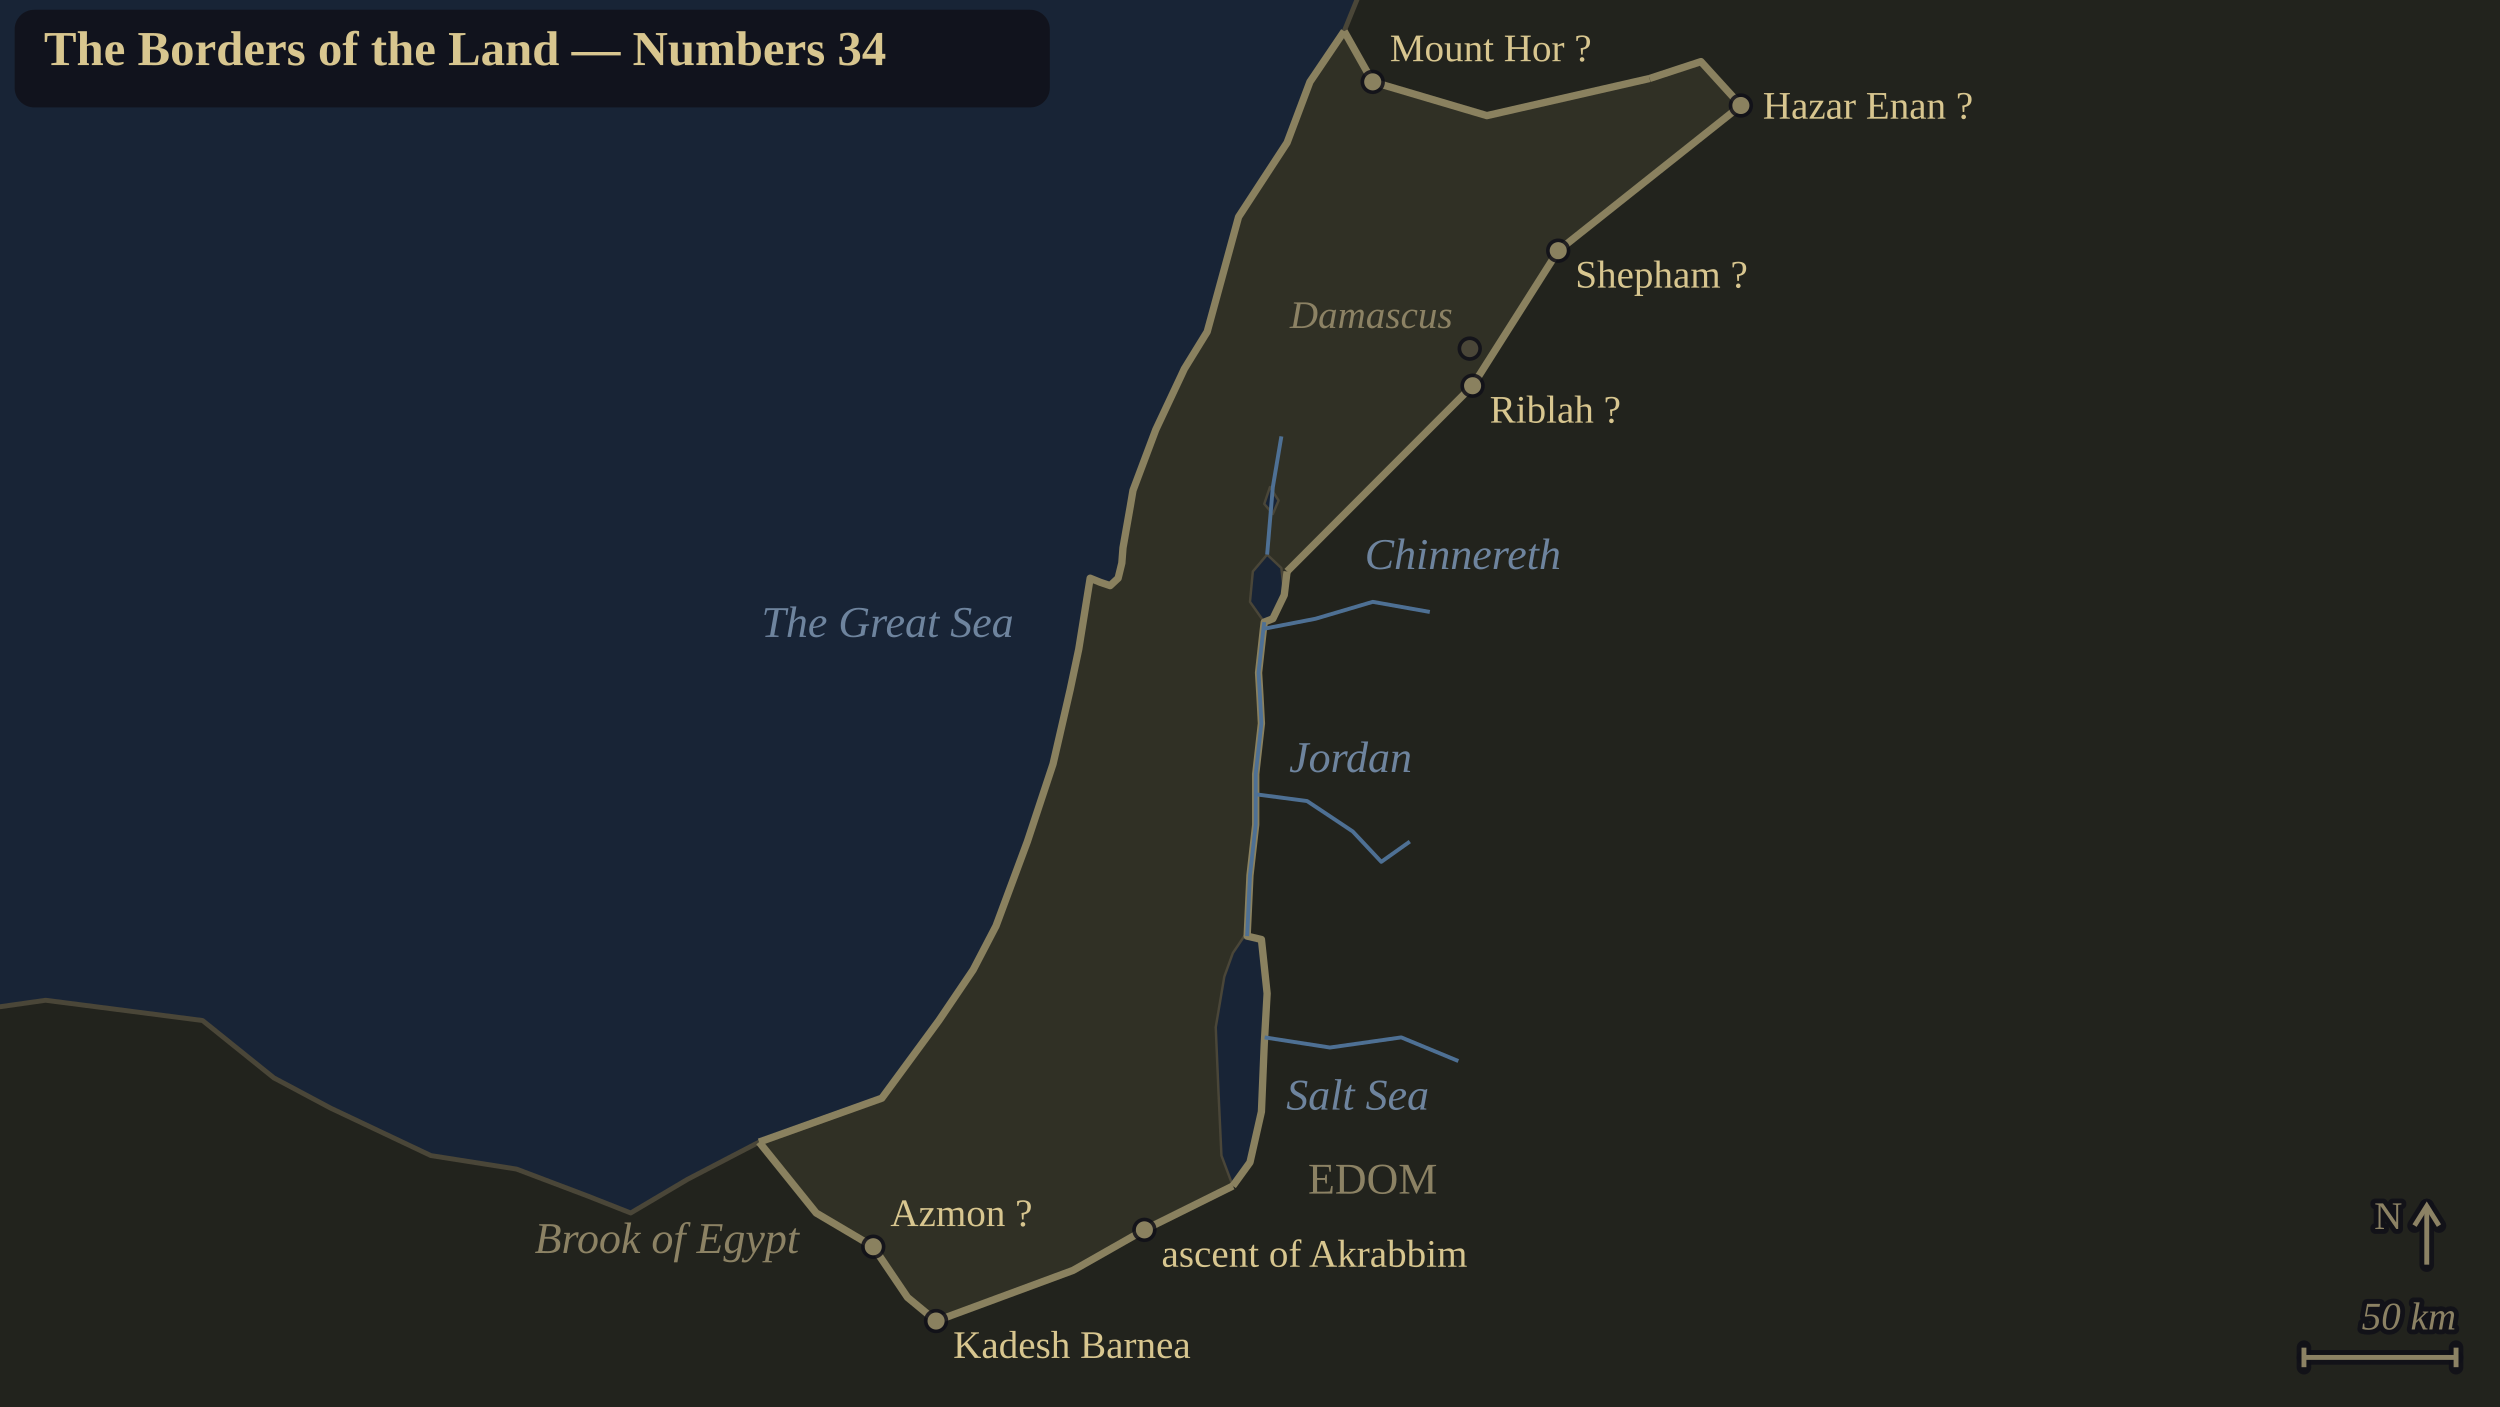
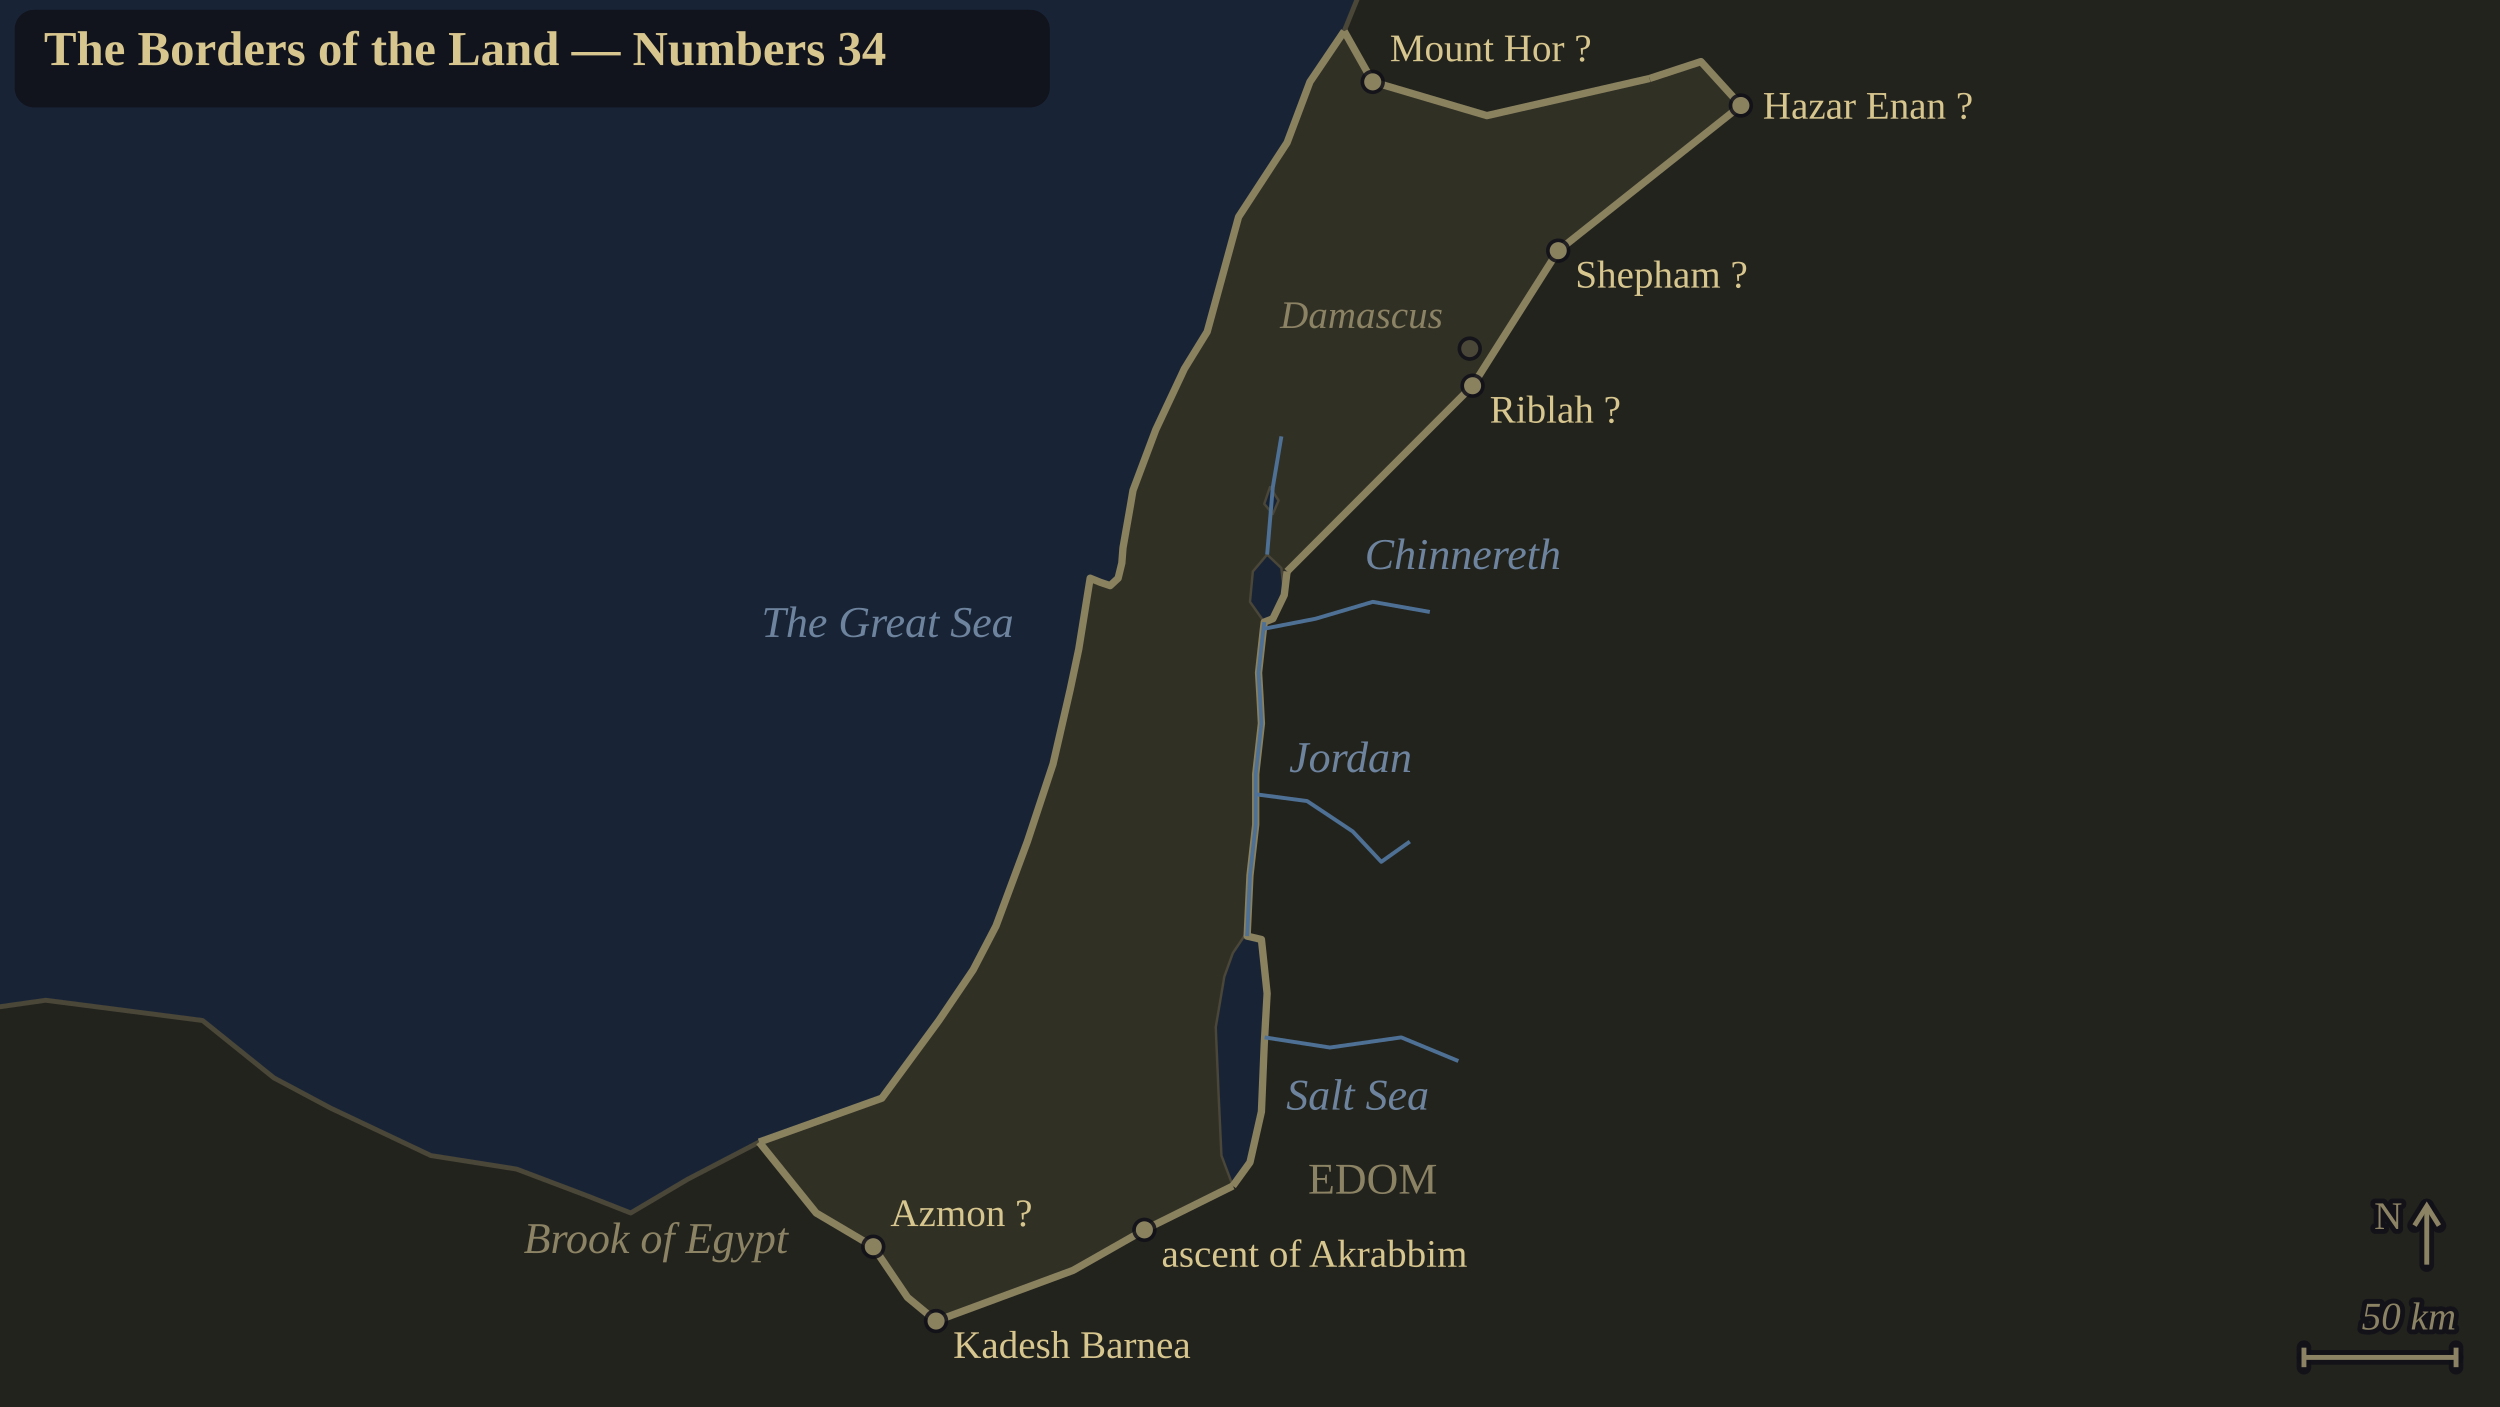
<svg xmlns="http://www.w3.org/2000/svg" viewBox="0 0 1024 576" width="1024" height="576" font-family="Georgia, 'Times New Roman', serif">
  <rect width="1024" height="576" fill="rgb(16,16,24)" />
  <g transform="translate(-133.29 -201.58)">
    <animateTransform attributeName="transform" type="translate" values="-133.29 -201.58;-133.7 -201.86;-134.92 -202.67;-136.92 -204;-139.69 -205.83;-143.19 -208.16;-147.41 -210.96;-152.33 -214.24;-157.94 -217.97;-164.21 -222.15;-171.13 -226.77;-178.69 -231.81;-186.87 -237.28;-195.65 -243.16;-205.03 -249.44;-214.99 -256.11;-225.51 -263.18;-236.58 -270.62;-248.18 -278.43;-260.3 -286.6;-272.93 -295.12;-286.04 -303.98;-299.62 -313.17;-313.66 -322.68;-328.12 -332.49;-342.99 -342.59;-358.25 -352.96;-373.87 -363.6;-389.83 -374.47;-406.1 -385.58;-422.65 -396.88;-439.45 -408.37;-456.46 -420.01;-473.65 -431.79;-490.98 -443.68;-508.41 -455.65;-525.9 -467.66;-543.4 -479.7;-560.86 -491.72;-578.24 -503.68;-595.47 -515.56;-612.51 -527.32;-629.29 -538.9;-645.76 -550.28;-661.85 -561.4;-677.5 -572.23;-692.65 -582.71;-707.22 -592.79;-721.14 -602.44;-734.36 -611.59;-746.78 -620.2;-758.35 -628.22;-768.99 -635.6;-778.63 -642.29;-787.19 -648.23;-794.62 -653.39;-800.83 -657.7;-805.77 -661.13;-809.37 -663.63;-811.58 -665.16;-812.32 -665.68" dur="1.99s" begin="0s" fill="freeze" />
    <g transform="scale(1.383)">
      <animateTransform attributeName="transform" type="scale" values="1.383;1.384;1.386;1.389;1.394;1.4;1.408;1.416;1.426;1.437;1.449;1.462;1.477;1.492;1.509;1.526;1.545;1.564;1.585;1.607;1.629;1.653;1.677;1.702;1.728;1.755;1.783;1.811;1.84;1.869;1.9;1.93;1.961;1.993;2.024;2.056;2.089;2.121;2.153;2.185;2.217;2.248;2.279;2.31;2.34;2.369;2.397;2.424;2.45;2.475;2.498;2.519;2.539;2.557;2.573;2.587;2.599;2.608;2.614;2.619;2.62" dur="1.99s" begin="0s" fill="freeze" />
      <rect x="-253.58" y="-200" width="1563.73" height="1350" fill="rgb(24,36,54)" />
      <polygon points="-211.32,515 -84.53,505 -8.45,480 29.58,455 67.62,448 109.88,442 156.37,448 177.5,465 194.41,474 223.99,488 249.35,492 270.48,500 283.16,505 300.07,495 321.2,484 357.55,471 374.45,448 384.59,433 391.36,420 400.65,395 408.26,372 413.33,350 415.87,338 419.25,317 422.21,318.2 425.17,319.2 427.53,317 428.63,312.5 428.97,308 431.08,296 431.93,291 438.69,273 446.21,257 447.14,255 453.91,244 463.2,210 477.57,188 484.34,170 494.48,155 504.62,130 511.38,105 515.61,80 487.72,48 495.32,12 502.09,-22 521.53,-58 508.85,-85 469.97,-76 392.2,-80 333.88,-32 240.9,-8 185.96,-30 118.34,-62 59.17,-88 16.91,-250 1352.42,-250 1352.42,1200 -253.58,1200 -253.58,520" fill="rgb(34,35,29)" />
      <polygon points="215.54,603 221.46,620 234.98,660 255.27,710 287.39,760 321.2,810 350.78,840 333.88,870 291.62,830 253.58,770 232.45,710 207.09,650 207.09,612" fill="rgb(24,36,54)" />
      <polygon points="419.25,645 422.63,660 410.8,700 398.96,750 387.13,800 371.92,830 363.46,810 376.14,760 390.51,710 409.95,665" fill="rgb(24,36,54)" />
      <polygon points="350.78,840 371.92,830 464.89,900 633.95,1200 295.84,1200 333.88,870" fill="rgb(24,36,54)" />
      <polygon points="461.51,497 435.31,510 414.18,522 373.61,537 365.15,530 355.01,515 338.1,505 321.2,484 357.55,471 374.45,448 384.59,433 391.36,420 400.65,395 408.26,372 413.33,350 415.87,338 419.25,317 422.21,318.2 425.17,319.2 427.53,317 428.63,312.5 428.97,308 431.08,296 431.93,291 438.69,273 446.21,257 447.14,255 453.91,244 463.2,210 477.57,188 484.34,170 494.48,155 502.93,170 536.74,180 584.92,169 600.14,164 611.97,177 557.87,220 532.51,260 477.57,315 476.73,322 473.35,329 470.81,330 470.56,332 469.12,345 469.54,352 469.97,360 468.28,375 468.28,388 468.28,390 466.58,405 466.25,412 465.74,423 469.97,424 471.66,440 470.92,453 470.81,455 469.97,475 466.58,490" fill="rgb(255,244,170)" fill-opacity="0.063" />
      <polygon points="465.74,423 466.25,412 486.03,411 511.38,410 511.38,453 490.25,456 470.92,453 471.66,440 469.97,424" fill="rgb(150,116,84)" fill-opacity="0.000">
        <animate attributeName="fill-opacity" values="0.000;0.314" dur="3.20s" begin="2.09s" fill="freeze" calcMode="spline" keyTimes="0;1" keySplines="0.42 0 0.58 1" />
      </polygon>
      <polygon points="466.25,412 466.58,405 468.28,390 468.28,388 468.28,375 469.97,360 469.54,352 469.12,345 470.56,332 486.03,345 500.4,360 511.38,370 511.38,410 486.03,411" fill="rgb(112,146,108)" fill-opacity="0.000">
        <animate attributeName="fill-opacity" values="0.000;0.314" dur="3.20s" begin="2.09s" fill="freeze" calcMode="spline" keyTimes="0;1" keySplines="0.42 0 0.58 1" />
      </polygon>
      <polygon points="470.56,332 470.81,330 473.35,329 476.73,322 476.14,316.43 513.71,278.83 545.19,290 562.1,330 519.84,340 500.4,360 486.03,345" fill="rgb(92,142,152)" fill-opacity="0.000">
        <animate attributeName="fill-opacity" values="0.000;0.314" dur="3.20s" begin="2.09s" fill="freeze" calcMode="spline" keyTimes="0;1" keySplines="0.42 0 0.58 1" />
      </polygon>
      <polygon points="464.89,423 465.74,423 469.97,424 471.66,440 470.92,453 470.81,455 469.97,475 466.58,490 461.51,497 458.13,488 457.29,470 456.44,450 458.98,435 461.51,428" fill="rgb(24,36,54)" />
      <polygon points="471.66,310 475.88,314 476.73,322 473.35,329 470.81,330 466.58,324 467.43,315" fill="rgb(24,36,54)" />
      <polygon points="472.5,290 475.04,294 473.35,298 470.81,295" fill="rgb(24,36,54)" />
      <g opacity="0">
        <animate attributeName="opacity" values="0;1" begin="2.09s" dur="3.20s" fill="freeze" calcMode="spline" keyTimes="0;1" keySplines="0.42 0 0.58 1" />
        <g stroke-width="0.723" stroke-linejoin="round">
          <animate attributeName="stroke-width" values="0.723;0.723;0.722;0.720;0.717;0.714;0.710;0.706;0.701;0.696;0.690;0.684;0.677;0.670;0.663;0.655;0.647;0.639;0.631;0.622;0.614;0.605;0.596;0.587;0.579;0.570;0.561;0.552;0.544;0.535;0.526;0.518;0.510;0.502;0.494;0.486;0.479;0.472;0.464;0.458;0.451;0.445;0.439;0.433;0.427;0.422;0.417;0.413;0.408;0.404;0.400;0.397;0.394;0.391;0.389;0.387;0.385;0.383;0.382;0.382;0.382" dur="1.99s" begin="0s" fill="freeze" />
          <polyline points="465.74,423 466.25,412 486.03,411 511.38,410 511.38,453 490.25,456 470.92,453 471.66,440 469.97,424 465.74,423" fill="none" stroke="rgb(74,70,56)" />
          <polyline points="466.25,412 466.58,405 468.28,390 468.28,388 468.28,375 469.97,360 469.54,352 469.12,345 470.56,332 486.03,345 500.4,360 511.38,370 511.38,410 486.03,411 466.25,412" fill="none" stroke="rgb(74,70,56)" />
          <polyline points="470.56,332 470.81,330 473.35,329 476.73,322 476.14,316.43 513.71,278.83 545.19,290 562.1,330 519.84,340 500.4,360 486.03,345 470.56,332" fill="none" stroke="rgb(74,70,56)" />
        </g>
      </g>
      <g stroke-width="0.723" stroke-linejoin="round">
        <animate attributeName="stroke-width" values="0.723;0.723;0.722;0.720;0.717;0.714;0.710;0.706;0.701;0.696;0.690;0.684;0.677;0.670;0.663;0.655;0.647;0.639;0.631;0.622;0.614;0.605;0.596;0.587;0.579;0.570;0.561;0.552;0.544;0.535;0.526;0.518;0.510;0.502;0.494;0.486;0.479;0.472;0.464;0.458;0.451;0.445;0.439;0.433;0.427;0.422;0.417;0.413;0.408;0.404;0.400;0.397;0.394;0.391;0.389;0.387;0.385;0.383;0.382;0.382;0.382" dur="1.99s" begin="0s" fill="freeze" />
        <polygon points="464.89,423 465.74,423 469.97,424 471.66,440 470.92,453 470.81,455 469.97,475 466.58,490 461.51,497 458.13,488 457.29,470 456.44,450 458.98,435 461.51,428" fill="none" stroke="rgb(74,70,56)" />
        <polygon points="471.66,310 475.88,314 476.73,322 473.35,329 470.81,330 466.58,324 467.43,315" fill="none" stroke="rgb(74,70,56)" />
        <polygon points="472.5,290 475.04,294 473.35,298 470.81,295" fill="none" stroke="rgb(74,70,56)" />
      </g>
      <g stroke-width="1.446" stroke-linejoin="round">
        <animate attributeName="stroke-width" values="1.446;1.445;1.443;1.440;1.435;1.428;1.421;1.412;1.403;1.392;1.380;1.368;1.354;1.340;1.326;1.310;1.295;1.278;1.262;1.245;1.228;1.210;1.193;1.175;1.157;1.140;1.122;1.104;1.087;1.070;1.053;1.036;1.020;1.004;0.988;0.973;0.958;0.943;0.929;0.915;0.902;0.890;0.877;0.866;0.855;0.844;0.834;0.825;0.816;0.808;0.801;0.794;0.788;0.782;0.777;0.773;0.770;0.767;0.765;0.764;0.763" dur="1.99s" begin="0s" fill="freeze" />
        <polyline points="-211.32,515 -84.53,505 -8.45,480 29.58,455 67.62,448 109.88,442 156.37,448 177.5,465 194.41,474 223.99,488 249.35,492 270.48,500 283.16,505 300.07,495 321.2,484 357.55,471 374.45,448 384.59,433 391.36,420 400.65,395 408.26,372 413.33,350 415.87,338 419.25,317 422.21,318.2 425.17,319.2 427.53,317 428.63,312.5 428.97,308 431.08,296 431.93,291 438.69,273 446.21,257 447.14,255 453.91,244 463.2,210 477.57,188 484.34,170 494.48,155 504.62,130 511.38,105 515.61,80 487.72,48 495.32,12 502.09,-22 521.53,-58 508.85,-85 469.97,-76 392.2,-80 333.88,-32 240.9,-8 185.96,-30 118.34,-62 59.17,-88" fill="none" stroke="rgb(74,70,56)" />
      </g>
      <g stroke-width="2.169" stroke-linejoin="round">
        <animate attributeName="stroke-width" values="2.169;2.168;2.165;2.159;2.152;2.143;2.131;2.118;2.104;2.088;2.070;2.052;2.032;2.011;1.989;1.966;1.942;1.918;1.893;1.867;1.841;1.815;1.789;1.762;1.736;1.709;1.683;1.657;1.631;1.605;1.579;1.554;1.530;1.505;1.482;1.459;1.436;1.415;1.393;1.373;1.353;1.334;1.316;1.299;1.282;1.266;1.252;1.238;1.225;1.212;1.201;1.191;1.182;1.173;1.166;1.160;1.154;1.150;1.147;1.146;1.145" dur="1.99s" begin="0s" fill="freeze" />
        <polyline points="461.51,497 435.31,510" fill="none" stroke="rgb(138,129,95)" />
        <polyline points="435.31,510 414.18,522 373.61,537 365.15,530 355.01,515" fill="none" stroke="rgb(138,129,95)" />
        <polyline points="355.01,515 338.1,505 321.2,484" fill="none" stroke="rgb(138,129,95)" />
        <polyline points="321.2,484 357.55,471 374.45,448 384.59,433 391.36,420 400.65,395 408.26,372 413.33,350 415.87,338 419.25,317 422.21,318.2 425.17,319.2 427.53,317 428.63,312.5 428.97,308 431.08,296 431.93,291 438.69,273 446.21,257 447.14,255 453.91,244 463.2,210 477.57,188 484.34,170 494.48,155" fill="none" stroke="rgb(138,129,95)" />
        <polyline points="494.48,155 502.93,170" fill="none" stroke="rgb(138,129,95)" />
        <polyline points="502.93,170 536.74,180 584.92,169" fill="none" stroke="rgb(138,129,95)" />
        <polyline points="584.92,169 600.14,164 611.97,177" fill="none" stroke="rgb(138,129,95)" />
        <polyline points="611.97,177 557.87,220" fill="none" stroke="rgb(138,129,95)" />
        <polyline points="557.87,220 532.51,260 477.57,315" fill="none" stroke="rgb(138,129,95)" />
        <polyline points="477.57,315 476.73,322 473.35,329 470.81,330 470.56,332 469.12,345 469.54,352 469.97,360 468.28,375 468.28,388 468.28,390 466.58,405 466.25,412 465.74,423 469.97,424 471.66,440 470.92,453 470.81,455 469.97,475 466.58,490 461.51,497" fill="none" stroke="rgb(138,129,95)" />
      </g>
      <g stroke-width="1.157" stroke-linejoin="round">
        <animate attributeName="stroke-width" values="1.157;1.156;1.155;1.152;1.148;1.143;1.137;1.130;1.122;1.114;1.104;1.094;1.084;1.072;1.061;1.048;1.036;1.023;1.009;0.996;0.982;0.968;0.954;0.940;0.926;0.912;0.898;0.884;0.870;0.856;0.842;0.829;0.816;0.803;0.790;0.778;0.766;0.754;0.743;0.732;0.722;0.712;0.702;0.693;0.684;0.675;0.668;0.660;0.653;0.647;0.641;0.635;0.630;0.626;0.622;0.618;0.616;0.614;0.612;0.611;0.611" dur="1.99s" begin="0s" fill="freeze" />
        <polyline points="475.88,275 473.35,290 471.66,310" fill="none" stroke="rgb(78,112,148)" />
        <polyline points="470.81,330 470.56,332 469.12,345 469.54,352 469.97,360 468.28,375 468.28,388 468.28,390 466.58,405 466.25,412 465.74,423" fill="none" stroke="rgb(78,112,148)" />
        <polyline points="470.92,453 490.25,456 511.38,453 528.29,460" fill="none" stroke="rgb(78,112,148)" />
        <polyline points="468.28,381 483.49,383 497.01,392 505.47,401 513.92,395" fill="none" stroke="rgb(78,112,148)" />
        <polyline points="470.56,332 486.03,329 502.93,324 519.84,327" fill="none" stroke="rgb(78,112,148)" />
      </g>
      <g stroke-width="7.231" stroke-linecap="round">
        <animate attributeName="stroke-width" values="7.231;7.227;7.216;7.198;7.173;7.142;7.104;7.061;7.013;6.959;6.901;6.839;6.772;6.702;6.628;6.552;6.473;6.392;6.309;6.224;6.138;6.051;5.963;5.875;5.786;5.698;5.610;5.522;5.435;5.349;5.264;5.181;5.099;5.018;4.940;4.863;4.788;4.715;4.645;4.577;4.511;4.448;4.387;4.329;4.274;4.222;4.172;4.125;4.082;4.041;4.004;3.969;3.938;3.911;3.886;3.866;3.848;3.835;3.825;3.819;3.817" dur="1.99s" begin="0s" fill="freeze" />
        <path d="M531.67 249h0" stroke="rgb(16,16,24)" stroke-opacity="0.85">
          <animate attributeName="opacity" values="1;0" begin="0.00s" dur="0.45s" fill="freeze" calcMode="spline" keyTimes="0;1" keySplines="0.42 0 0.58 1" />
        </path>
        <path d="M435.31 510h0" stroke="rgb(16,16,24)" stroke-opacity="0.85">
          <animate attributeName="opacity" values="1;0" begin="0.00s" dur="0.45s" fill="freeze" calcMode="spline" keyTimes="0;1" keySplines="0.42 0 0.58 1" />
        </path>
        <path d="M373.61 537h0" stroke="rgb(16,16,24)" stroke-opacity="0.85">
          <animate attributeName="opacity" values="1;0" begin="0.00s" dur="0.45s" fill="freeze" calcMode="spline" keyTimes="0;1" keySplines="0.42 0 0.58 1" />
        </path>
        <path d="M355.01 515h0" stroke="rgb(16,16,24)" stroke-opacity="0.85">
          <animate attributeName="opacity" values="1;0" begin="0.00s" dur="0.45s" fill="freeze" calcMode="spline" keyTimes="0;1" keySplines="0.42 0 0.58 1" />
        </path>
        <path d="M502.93 170h0" stroke="rgb(16,16,24)" stroke-opacity="0.85">
          <animate attributeName="opacity" values="1;0" begin="0.00s" dur="0.45s" fill="freeze" calcMode="spline" keyTimes="0;1" keySplines="0.42 0 0.58 1" />
        </path>
        <path d="M611.97 177h0" stroke="rgb(16,16,24)" stroke-opacity="0.85">
          <animate attributeName="opacity" values="1;0" begin="0.00s" dur="0.45s" fill="freeze" calcMode="spline" keyTimes="0;1" keySplines="0.42 0 0.58 1" />
        </path>
        <path d="M557.87 220h0" stroke="rgb(16,16,24)" stroke-opacity="0.85">
          <animate attributeName="opacity" values="1;0" begin="0.00s" dur="0.45s" fill="freeze" calcMode="spline" keyTimes="0;1" keySplines="0.42 0 0.58 1" />
        </path>
        <path d="M532.51 260h0" stroke="rgb(16,16,24)" stroke-opacity="0.85">
          <animate attributeName="opacity" values="1;0" begin="0.00s" dur="0.45s" fill="freeze" calcMode="spline" keyTimes="0;1" keySplines="0.42 0 0.58 1" />
        </path>
      </g>
      <g stroke-width="5.061" stroke-linecap="round">
        <animate attributeName="stroke-width" values="5.061;5.059;5.051;5.038;5.021;4.999;4.973;4.943;4.909;4.872;4.831;4.787;4.740;4.691;4.640;4.586;4.531;4.474;4.416;4.357;4.296;4.235;4.174;4.112;4.050;3.988;3.927;3.865;3.805;3.744;3.685;3.627;3.569;3.513;3.458;3.404;3.352;3.301;3.251;3.204;3.158;3.113;3.071;3.030;2.992;2.955;2.920;2.888;2.857;2.829;2.803;2.779;2.757;2.738;2.720;2.706;2.694;2.684;2.677;2.673;2.672" dur="1.99s" begin="0s" fill="freeze" />
        <path d="M531.67 249h0" stroke="rgb(74,70,56)">
          <animate attributeName="opacity" values="1;0" begin="0.00s" dur="0.45s" fill="freeze" calcMode="spline" keyTimes="0;1" keySplines="0.42 0 0.58 1" />
        </path>
        <path d="M435.31 510h0" stroke="rgb(138,129,95)">
          <animate attributeName="opacity" values="1;0" begin="0.00s" dur="0.45s" fill="freeze" calcMode="spline" keyTimes="0;1" keySplines="0.42 0 0.58 1" />
        </path>
        <path d="M373.61 537h0" stroke="rgb(138,129,95)">
          <animate attributeName="opacity" values="1;0" begin="0.00s" dur="0.45s" fill="freeze" calcMode="spline" keyTimes="0;1" keySplines="0.42 0 0.58 1" />
        </path>
        <path d="M355.01 515h0" stroke="rgb(138,129,95)">
          <animate attributeName="opacity" values="1;0" begin="0.00s" dur="0.45s" fill="freeze" calcMode="spline" keyTimes="0;1" keySplines="0.42 0 0.58 1" />
        </path>
        <path d="M502.93 170h0" stroke="rgb(138,129,95)">
          <animate attributeName="opacity" values="1;0" begin="0.00s" dur="0.45s" fill="freeze" calcMode="spline" keyTimes="0;1" keySplines="0.42 0 0.58 1" />
        </path>
        <path d="M611.97 177h0" stroke="rgb(138,129,95)">
          <animate attributeName="opacity" values="1;0" begin="0.00s" dur="0.45s" fill="freeze" calcMode="spline" keyTimes="0;1" keySplines="0.42 0 0.58 1" />
        </path>
        <path d="M557.87 220h0" stroke="rgb(138,129,95)">
          <animate attributeName="opacity" values="1;0" begin="0.00s" dur="0.45s" fill="freeze" calcMode="spline" keyTimes="0;1" keySplines="0.42 0 0.58 1" />
        </path>
        <path d="M532.51 260h0" stroke="rgb(138,129,95)">
          <animate attributeName="opacity" values="1;0" begin="0.00s" dur="0.45s" fill="freeze" calcMode="spline" keyTimes="0;1" keySplines="0.42 0 0.58 1" />
        </path>
      </g>
      <g stroke-width="7.231" stroke-linecap="round">
        <animate attributeName="stroke-width" values="7.231;7.227;7.216;7.198;7.173;7.142;7.104;7.061;7.013;6.959;6.901;6.839;6.772;6.702;6.628;6.552;6.473;6.392;6.309;6.224;6.138;6.051;5.963;5.875;5.786;5.698;5.610;5.522;5.435;5.349;5.264;5.181;5.099;5.018;4.940;4.863;4.788;4.715;4.645;4.577;4.511;4.448;4.387;4.329;4.274;4.222;4.172;4.125;4.082;4.041;4.004;3.969;3.938;3.911;3.886;3.866;3.848;3.835;3.825;3.819;3.817" dur="1.99s" begin="0s" fill="freeze" />
        <path d="M442.07 422h0" stroke="rgb(16,16,24)" stroke-opacity="0.85" opacity="0">
          <animate attributeName="opacity" values="0;1" begin="1.99s" dur="0.50s" fill="freeze" calcMode="spline" keyTimes="0;1" keySplines="0.42 0 0.58 1" />
        </path>
      </g>
      <g stroke-width="5.061" stroke-linecap="round">
        <animate attributeName="stroke-width" values="5.061;5.059;5.051;5.038;5.021;4.999;4.973;4.943;4.909;4.872;4.831;4.787;4.740;4.691;4.640;4.586;4.531;4.474;4.416;4.357;4.296;4.235;4.174;4.112;4.050;3.988;3.927;3.865;3.805;3.744;3.685;3.627;3.569;3.513;3.458;3.404;3.352;3.301;3.251;3.204;3.158;3.113;3.071;3.030;2.992;2.955;2.920;2.888;2.857;2.829;2.803;2.779;2.757;2.738;2.720;2.706;2.694;2.684;2.677;2.673;2.672" dur="1.99s" begin="0s" fill="freeze" />
        <path d="M442.07 422h0" stroke="rgb(74,70,56)" opacity="0">
          <animate attributeName="opacity" values="0;1" begin="1.99s" dur="0.50s" fill="freeze" calcMode="spline" keyTimes="0;1" keySplines="0.42 0 0.58 1" />
        </path>
      </g>
      <g font-size="11.569">
        <animate attributeName="font-size" values="11.569;11.563;11.545;11.516;11.477;11.427;11.367;11.298;11.221;11.135;11.042;10.942;10.835;10.723;10.606;10.483;10.357;10.227;10.094;9.958;9.820;9.681;9.541;9.399;9.258;9.116;8.975;8.835;8.696;8.559;8.423;8.355;8.288;8.223;8.158;8.094;8.032;7.971;7.911;7.853;7.796;7.741;7.688;7.637;7.589;7.542;7.497;7.455;7.416;7.379;7.345;7.313;7.285;7.259;7.236;7.217;7.201;7.188;7.179;7.173;7.171" dur="1.99s" begin="0s" fill="freeze" />
        <text x="373.61" y="537" dx="0.438em" dy="0.312em" text-anchor="start" dominant-baseline="text-before-edge" fill="rgb(216,198,143)">Kadesh Barnea<animate attributeName="opacity" values="1;0" begin="0.00s" dur="0.45s" fill="freeze" calcMode="spline" keyTimes="0;1" keySplines="0.42 0 0.58 1" />
+           <animate attributeName="x" values="373.61;373.61" dur="1.99s" begin="0s" fill="freeze" />
        </text>
        <text x="435.31" y="510" dx="0.438em" dy="0.312em" text-anchor="start" dominant-baseline="text-before-edge" fill="rgb(216,198,143)">ascent of Akrabbim<animate attributeName="opacity" values="1;0" begin="0.00s" dur="0.45s" fill="freeze" calcMode="spline" keyTimes="0;1" keySplines="0.42 0 0.58 1" />
+           <animate attributeName="x" values="435.31;435.31" dur="1.99s" begin="0s" fill="freeze" />
        </text>
        <text x="502.93" y="170" dx="0.438em" dy="-0.312em" text-anchor="start" dominant-baseline="text-after-edge" fill="rgb(216,198,143)">Mount Hor ?<animate attributeName="opacity" values="1;0" begin="0.00s" dur="0.45s" fill="freeze" calcMode="spline" keyTimes="0;1" keySplines="0.42 0 0.58 1" />
+           <animate attributeName="x" values="502.93;502.93" dur="1.99s" begin="0s" fill="freeze" />
        </text>
        <text x="611.97" y="177" dx="0.562em" text-anchor="start" dominant-baseline="central" fill="rgb(216,198,143)">Hazar Enan ?<animate attributeName="opacity" values="1;0" begin="0.00s" dur="0.45s" fill="freeze" calcMode="spline" keyTimes="0;1" keySplines="0.42 0 0.58 1" />
+           <animate attributeName="x" values="611.97;611.97" dur="1.99s" begin="0s" fill="freeze" />
        </text>
        <text x="532.51" y="260" dx="0.438em" dy="0.312em" text-anchor="start" dominant-baseline="text-before-edge" fill="rgb(216,198,143)">Riblah ?<animate attributeName="opacity" values="1;0" begin="0.00s" dur="0.45s" fill="freeze" calcMode="spline" keyTimes="0;1" keySplines="0.42 0 0.58 1" />
+           <animate attributeName="x" values="532.51;532.51" dur="1.99s" begin="0s" fill="freeze" />
        </text>
        <text x="557.87" y="220" dx="0.438em" dy="0.312em" text-anchor="start" dominant-baseline="text-before-edge" fill="rgb(216,198,143)">Shepham ?<animate attributeName="opacity" values="1;0" begin="0.00s" dur="0.45s" fill="freeze" calcMode="spline" keyTimes="0;1" keySplines="0.42 0 0.58 1" />
+           <animate attributeName="x" values="557.87;557.87" dur="1.99s" begin="0s" fill="freeze" />
        </text>
        <text x="531.67" y="249" dx="-0.438em" dy="-0.312em" text-anchor="end" dominant-baseline="text-after-edge" fill="rgb(140,130,100)" font-style="italic">Damascus<animate attributeName="opacity" values="1;0" begin="0.00s" dur="0.45s" fill="freeze" calcMode="spline" keyTimes="0;1" keySplines="0.42 0 0.58 1" />
+           <animate attributeName="x" values="531.67;531.67" dur="1.99s" begin="0s" fill="freeze" />
        </text>
        <text x="355.01" y="515" dx="0.438em" dy="-0.312em" text-anchor="start" dominant-baseline="text-after-edge" fill="rgb(216,198,143)">Azmon ?<animate attributeName="opacity" values="1;0" begin="0.00s" dur="0.45s" fill="freeze" calcMode="spline" keyTimes="0;1" keySplines="0.42 0 0.58 1" />
+           <animate attributeName="x" values="355.01;355.01" dur="1.99s" begin="0s" fill="freeze" />
        </text>
      </g>
      <g font-size="13.015">
        <animate attributeName="font-size" values="13.015;13.008;12.989;12.956;12.911;12.855;12.788;12.710;12.623;12.527;12.422;12.310;12.190;12.063;11.931;11.794;11.652;11.505;11.356;11.203;11.048;10.891;10.733;10.574;10.415;10.256;10.097;9.940;9.783;9.629;9.476;9.399;9.325;9.251;9.178;9.106;9.036;8.967;8.900;8.834;8.771;8.709;8.649;8.592;8.537;8.485;8.435;8.387;8.343;8.301;8.263;8.227;8.195;8.166;8.141;8.119;8.101;8.087;8.076;8.070;8.068" dur="1.99s" begin="0s" fill="freeze" />
        <text x="470.81" y="470" dx="0.500em" text-anchor="start" dominant-baseline="central" fill="rgb(110,132,158)" font-style="italic">Salt Sea<animate attributeName="opacity" values="1;0" begin="0.00s" dur="0.30s" fill="freeze" calcMode="spline" keyTimes="0;1" keySplines="0.42 0 0.58 1" />
+           <animate attributeName="x" values="470.81;470.81" dur="1.99s" begin="0s" fill="freeze" />
        </text>
        <text x="494.08" y="309.88" dx="0.500em" text-anchor="start" dominant-baseline="central" fill="rgb(110,132,158)" font-style="italic">Chinnereth<animate attributeName="opacity" values="1;0" begin="0.00s" dur="0.30s" fill="freeze" calcMode="spline" keyTimes="0;1" keySplines="0.42 0 0.58 1" />
+           <animate attributeName="x" values="494.08;494.08" dur="1.99s" begin="0s" fill="freeze" />
        </text>
        <text x="338.1" y="505" dx="-0.389em" dy="0.278em" text-anchor="end" dominant-baseline="text-before-edge" fill="rgb(140,130,100)" font-style="italic">Brook of Egypt<animate attributeName="opacity" values="1;0" begin="0.00s" dur="0.45s" fill="freeze" calcMode="spline" keyTimes="0;1" keySplines="0.42 0 0.58 1" />
+           <animate attributeName="x" values="338.1;338.1" dur="1.99s" begin="0s" fill="freeze" />
        </text>
        <text x="471.66" y="370" dx="0.500em" text-anchor="start" dominant-baseline="central" fill="rgb(110,132,158)" font-style="italic">Jordan<animate attributeName="opacity" values="1;0" begin="0.00s" dur="0.30s" fill="freeze" calcMode="spline" keyTimes="0;1" keySplines="0.42 0 0.58 1" />
+           <animate attributeName="x" values="471.66;471.66" dur="1.99s" begin="0s" fill="freeze" />
        </text>
        <text x="502.93" y="494.88" text-anchor="middle" dominant-baseline="central" fill="rgb(140,130,100)">EDOM<animate attributeName="opacity" values="1;0" begin="0.00s" dur="0.45s" fill="freeze" calcMode="spline" keyTimes="0;1" keySplines="0.42 0 0.58 1" />
        </text>
      </g>
      <g font-size="11.569">
        <animate attributeName="font-size" values="11.569;11.563;11.545;11.516;11.477;11.427;11.367;11.298;11.221;11.135;11.042;10.942;10.835;10.723;10.606;10.483;10.357;10.227;10.094;9.958;9.820;9.681;9.541;9.399;9.258;9.116;8.975;8.835;8.696;8.559;8.423;8.355;8.288;8.223;8.158;8.094;8.032;7.971;7.911;7.853;7.796;7.741;7.688;7.637;7.589;7.542;7.497;7.455;7.416;7.379;7.345;7.313;7.285;7.259;7.236;7.217;7.201;7.188;7.179;7.173;7.171" dur="1.99s" begin="0s" fill="freeze" />
        <text x="442.07" y="422" dx="-0.562em" text-anchor="end" dominant-baseline="central" fill="rgb(140,130,100)" font-style="italic" opacity="0">Jerusalem<animate attributeName="opacity" values="0;1" begin="1.99s" dur="0.50s" fill="freeze" calcMode="spline" keyTimes="0;1" keySplines="0.42 0 0.58 1" />
+           <animate attributeName="x" values="442.07;442.07" dur="1.99s" begin="0s" fill="freeze" />
        </text>
      </g>
      <g font-size="13.015">
        <animate attributeName="font-size" values="13.015;13.008;12.989;12.956;12.911;12.855;12.788;12.710;12.623;12.527;12.422;12.310;12.190;12.063;11.931;11.794;11.652;11.505;11.356;11.203;11.048;10.891;10.733;10.574;10.415;10.256;10.097;9.940;9.783;9.629;9.476;9.399;9.325;9.251;9.178;9.106;9.036;8.967;8.900;8.834;8.771;8.709;8.649;8.592;8.537;8.485;8.435;8.387;8.343;8.301;8.263;8.227;8.195;8.166;8.141;8.119;8.101;8.087;8.076;8.070;8.068" dur="1.99s" begin="0s" fill="freeze" />
        <text x="359.24" y="330" text-anchor="middle" dominant-baseline="central" fill="rgb(110,132,158)" font-style="italic">The Great Sea</text>
        <text x="456.44" y="460" dx="-0.500em" text-anchor="end" dominant-baseline="central" fill="rgb(110,132,158)" font-style="italic" opacity="0">Salt Sea<animate attributeName="opacity" values="0;1" begin="1.99s" dur="0.50s" fill="freeze" calcMode="spline" keyTimes="0;1" keySplines="0.42 0 0.58 1" />
+           <animate attributeName="x" values="456.44;456.44" dur="1.99s" begin="0s" fill="freeze" />
        </text>
        <text x="466.58" y="325.34" dx="-0.500em" text-anchor="end" dominant-baseline="central" fill="rgb(110,132,158)" font-style="italic" opacity="0">Chinnereth<animate attributeName="opacity" values="0;1" begin="1.99s" dur="0.50s" fill="freeze" calcMode="spline" keyTimes="0;1" keySplines="0.42 0 0.58 1" />
+           <animate attributeName="x" values="466.58;466.58" dur="1.99s" begin="0s" fill="freeze" />
        </text>
        <text x="467.43" y="370" dx="-0.500em" text-anchor="end" dominant-baseline="central" fill="rgb(110,132,158)" font-style="italic" opacity="0">Jordan<animate attributeName="opacity" values="0;1" begin="1.99s" dur="0.50s" fill="freeze" calcMode="spline" keyTimes="0;1" keySplines="0.42 0 0.58 1" />
+           <animate attributeName="x" values="467.43;467.43" dur="1.99s" begin="0s" fill="freeze" />
        </text>
      </g>
      <g font-size="14.461">
        <animate attributeName="font-size" values="14.461;14.454;14.432;14.396;14.346;14.284;14.209;14.123;14.026;13.919;13.802;13.677;13.544;13.404;13.257;13.104;12.946;12.784;12.617;12.448;12.276;12.101;11.926;11.749;11.572;11.395;11.219;11.044;10.870;10.698;10.529;10.444;10.361;10.279;10.198;10.118;10.040;9.963;9.889;9.816;9.745;9.677;9.610;9.547;9.486;9.427;9.372;9.319;9.270;9.224;9.181;9.142;9.106;9.074;9.045;9.021;9.001;8.985;8.973;8.966;8.964" dur="1.99s" begin="0s" fill="freeze" />
        <text x="490.93" y="428.32" text-anchor="middle" dominant-baseline="central" fill="rgb(255,244,170)" font-weight="bold" opacity="0">Reuben<animate attributeName="opacity" values="0;1" begin="2.04s" dur="0.50s" fill="freeze" calcMode="spline" keyTimes="0;1" keySplines="0.42 0 0.58 1" />
        </text>
        <text x="489.15" y="400.7" text-anchor="middle" dominant-baseline="central" fill="rgb(255,244,170)" font-weight="bold" opacity="0">Gad<animate attributeName="opacity" values="0;1" begin="2.04s" dur="0.50s" fill="freeze" calcMode="spline" keyTimes="0;1" keySplines="0.42 0 0.58 1" />
        </text>
        <text x="518.65" y="310.89" text-anchor="middle" dominant-baseline="central" fill="rgb(255,244,170)" font-weight="bold" opacity="0">Manasseh<animate attributeName="opacity" values="0;1" begin="2.04s" dur="0.50s" fill="freeze" calcMode="spline" keyTimes="0;1" keySplines="0.42 0 0.58 1" />
        </text>
      </g>
    </g>
  </g>
  <rect x="6" y="4" width="424" height="40" rx="8" fill="rgb(16,16,24)" fill-opacity="0.82" />
  <text x="18" y="14" font-size="20" font-weight="bold" fill="rgb(216,198,143)" dominant-baseline="text-before-edge">The Borders of the Land — Numbers 34</text>
  <g stroke="rgb(16,16,24)" stroke-opacity="0.85" stroke-linecap="round" stroke-linejoin="round" stroke-width="6" fill="none">
    <line x1="994" y1="518" x2="994" y2="494" />
    <polyline points="989,502 994,494 999,502" />
    <line x1="943.7" y1="556" x2="1006" y2="556">
      <animate attributeName="x1" values="943.7;943.7;943.6;943.4;943.2;942.9;942.6;942.2;941.8;941.3;940.7;940.1;939.5;938.8;938.0;937.3;936.4;935.5;934.6;933.6;932.6;931.6;930.5;929.3;928.1;926.9;925.7;924.4;923.1;921.8;920.4;919.1;917.7;916.2;914.8;913.4;911.9;910.5;909.0;907.6;906.1;904.7;903.3;902.0;900.6;899.3;898.0;896.8;895.6;894.5;893.5;892.5;891.6;890.8;890.1;889.5;888.9;888.5;888.2;888.0;888.0" dur="1.99s" begin="0s" fill="freeze" />
    </line>
    <line x1="1006" y1="552" x2="1006" y2="560" />
    <g transform="translate(943.7 0)">
      <animateTransform attributeName="transform" type="translate" values="943.7 0;943.7 0;943.6 0;943.4 0;943.2 0;942.9 0;942.6 0;942.2 0;941.8 0;941.3 0;940.7 0;940.1 0;939.5 0;938.8 0;938.0 0;937.3 0;936.4 0;935.5 0;934.6 0;933.6 0;932.6 0;931.6 0;930.5 0;929.3 0;928.1 0;926.9 0;925.7 0;924.4 0;923.1 0;921.8 0;920.4 0;919.1 0;917.7 0;916.2 0;914.8 0;913.4 0;911.9 0;910.5 0;909.0 0;907.6 0;906.1 0;904.7 0;903.3 0;902.0 0;900.6 0;899.3 0;898.0 0;896.8 0;895.6 0;894.5 0;893.5 0;892.5 0;891.6 0;890.8 0;890.1 0;889.5 0;888.9 0;888.5 0;888.2 0;888.0 0;888.0 0" dur="1.99s" begin="0s" fill="freeze" />
      <line x1="0" y1="552" x2="0" y2="560" />
    </g>
  </g>
  <g stroke="rgb(140,130,100)" stroke-width="2" fill="none">
    <line x1="994" y1="518" x2="994" y2="494" />
    <polyline points="989,502 994,494 999,502" />
    <line x1="943.7" y1="556" x2="1006" y2="556">
      <animate attributeName="x1" values="943.7;943.7;943.6;943.4;943.2;942.9;942.6;942.2;941.8;941.3;940.7;940.1;939.5;938.8;938.0;937.3;936.4;935.5;934.6;933.6;932.6;931.6;930.5;929.3;928.1;926.9;925.7;924.4;923.1;921.8;920.4;919.1;917.7;916.2;914.8;913.4;911.9;910.5;909.0;907.6;906.1;904.7;903.3;902.0;900.6;899.3;898.0;896.8;895.6;894.5;893.5;892.5;891.6;890.8;890.1;889.5;888.9;888.5;888.2;888.0;888.0" dur="1.99s" begin="0s" fill="freeze" />
    </line>
    <line x1="1006" y1="552" x2="1006" y2="560" />
    <g transform="translate(943.7 0)">
      <animateTransform attributeName="transform" type="translate" values="943.7 0;943.7 0;943.6 0;943.4 0;943.2 0;942.9 0;942.6 0;942.2 0;941.8 0;941.3 0;940.7 0;940.1 0;939.5 0;938.8 0;938.0 0;937.3 0;936.4 0;935.5 0;934.6 0;933.6 0;932.6 0;931.6 0;930.5 0;929.3 0;928.1 0;926.9 0;925.7 0;924.4 0;923.1 0;921.8 0;920.4 0;919.1 0;917.7 0;916.2 0;914.8 0;913.4 0;911.9 0;910.5 0;909.0 0;907.6 0;906.1 0;904.7 0;903.3 0;902.0 0;900.6 0;899.3 0;898.0 0;896.8 0;895.6 0;894.5 0;893.5 0;892.5 0;891.6 0;890.8 0;890.1 0;889.5 0;888.9 0;888.5 0;888.2 0;888.0 0;888.0 0" dur="1.99s" begin="0s" fill="freeze" />
      <line x1="0" y1="552" x2="0" y2="560" />
    </g>
  </g>
  <text x="984" y="498" font-size="16" fill="rgb(140,130,100)" stroke="rgb(16,16,24)" stroke-opacity="0.85" stroke-width="4" stroke-linejoin="round" paint-order="stroke" text-anchor="end" dominant-baseline="central">N</text>
  <text x="1006" y="548" font-size="16" fill="rgb(140,130,100)" stroke="rgb(16,16,24)" stroke-opacity="0.85" stroke-width="4" stroke-linejoin="round" paint-order="stroke" font-style="italic" text-anchor="end" dominant-baseline="text-after-edge">50 km</text>
  <g opacity="0.00">
    <animate attributeName="opacity" values="0.00;0.00;0.00;0.00;0.00;0.00;0.00;0.00;0.00;0.00;0.00;0.00;0.00;0.00;0.00;0.00;0.00;0.00;0.00;0.00;0.00;0.00;0.00;0.12;0.30;0.47;0.65;0.82;0.99;1.00;1.00;1.00;1.00;1.00;1.00;1.00;1.00;1.00;1.00;1.00;1.00;1.00;1.00;1.00;1.00;1.00;1.00;1.00;1.00;1.00;1.00;1.00;1.00;1.00;1.00;1.00;1.00;1.00;1.00;1.00;1.00" dur="1.99s" begin="0s" fill="freeze" />
    <defs>
      <clipPath id="insetclip">
        <rect x="14" y="394" width="118" height="168" rx="6" />
      </clipPath>
    </defs>
    <g clip-path="url(#insetclip)">
      <rect x="14" y="394" width="118" height="168" fill="rgb(24,36,54)" />
      <polygon points="-158.58,535.71 -115.16,532.28 -89.11,523.72 -76.08,515.16 -63.05,512.76 -48.58,510.71 -32.66,512.76 -25.42,518.58 -19.63,521.66 -9.5,526.46 -0.82,527.83 6.42,530.57 10.76,532.28 16.55,528.86 23.79,525.09 36.24,520.64 42.03,512.76 45.5,507.62 47.82,503.17 51,494.61 53.61,486.73 55.34,479.2 56.21,475.09 57.37,467.9 58.38,468.31 59.39,468.65 60.21,467.9 60.58,466.36 60.7,464.82 61.42,460.71 61.71,458.99 64.03,452.83 66.6,447.35 66.92,446.66 69.24,442.9 72.42,431.25 77.34,423.72 79.66,417.55 83.13,412.42 86.61,403.86 88.92,395.29 90.37,386.73 80.82,375.77 83.42,363.45 85.74,351.8 92.39,339.47 88.05,330.23 74.74,333.31 48.11,331.94 28.13,348.38 -3.71,356.6 -22.53,349.06 -45.68,338.1 -65.95,329.2 -80.42,273.72 376.95,273.72 376.95,770.29 -173.05,770.29 -173.05,537.42" fill="rgb(34,35,29)" />
      <polygon points="73,504.2 73.29,504.2 74.74,504.54 75.32,510.02 75.06,514.47 75.03,515.16 74.74,522.01 73.58,527.14 71.84,529.54 70.68,526.46 70.39,520.29 70.11,513.45 70.97,508.31 71.84,505.91" fill="rgb(24,36,54)" />
      <polygon points="75.32,465.5 76.76,466.87 77.05,469.61 75.89,472.01 75.03,472.35 73.58,470.29 73.87,467.21" fill="rgb(24,36,54)" />
      <polygon points="75.61,458.65 76.47,460.02 75.89,461.39 75.03,460.36" fill="rgb(24,36,54)" />
      <polygon points="71.84,529.54 62.87,533.99 55.63,538.1 41.74,543.24 38.84,540.84 35.37,535.71 29.58,532.28 23.79,525.09 36.24,520.64 42.03,512.76 45.5,507.62 47.82,503.17 51,494.61 53.61,486.73 55.34,479.2 56.21,475.09 57.37,467.9 58.38,468.31 59.39,468.65 60.21,467.9 60.58,466.36 60.7,464.82 61.42,460.71 61.71,458.99 64.03,452.83 66.6,447.35 66.92,446.66 69.24,442.9 72.42,431.25 77.34,423.72 79.66,417.55 83.13,412.42 86.03,417.55 97.61,420.98 114.11,417.21 119.32,415.5 123.37,419.95 104.84,434.68 96.16,448.38 77.34,467.21 77.05,469.61 75.89,472.01 75.03,472.35 74.94,473.03 74.45,477.49 74.59,479.88 74.74,482.62 74.16,487.76 74.16,492.21 74.16,492.9 73.58,498.03 73.46,500.43 73.29,504.2 74.74,504.54 75.32,510.02 75.06,514.47 75.03,515.16 74.74,522.01 73.58,527.14" fill="rgb(255,244,170)" fill-opacity="0.118" stroke="rgb(138,129,95)" stroke-width="1" />
      <rect x="-53.2" y="409.3" width="253.6" height="142.6" fill="rgb(255,244,170)" fill-opacity="0.10" stroke="rgb(255,244,170)" stroke-width="1.5">
        <animate attributeName="x" values="-53.2;-53.1;-52.9;-52.5;-51.9;-51.2;-50.3;-49.4;-48.3;-47.1;-45.8;-44.4;-42.9;-41.3;-39.7;-38.0;-36.2;-34.4;-32.6;-30.7;-28.8;-26.9;-25.0;-23.1;-21.2;-19.3;-17.4;-15.5;-13.6;-11.8;-10.0;-8.2;-6.5;-4.8;-3.2;-1.5;0.0;1.5;3.0;4.4;5.8;7.1;8.3;9.5;10.7;11.7;12.8;13.7;14.6;15.4;16.2;16.9;17.5;18.1;18.6;19.0;19.3;19.6;19.8;19.9;20.0" dur="1.99s" begin="0s" fill="freeze" />
        <animate attributeName="y" values="409.3;409.3;409.4;409.6;409.9;410.2;410.7;411.1;411.7;412.3;412.9;413.6;414.4;415.1;416.0;416.8;417.7;418.6;419.5;420.4;421.4;422.3;423.3;424.3;425.2;426.2;427.1;428.1;429.0;430.0;430.9;431.8;432.7;433.5;434.4;435.2;436.0;436.8;437.6;438.3;439.0;439.7;440.3;440.9;441.5;442.1;442.6;443.1;443.5;444.0;444.4;444.7;445.1;445.4;445.6;445.8;446.0;446.2;446.3;446.3;446.3" dur="1.99s" begin="0s" fill="freeze" />
        <animate attributeName="width" values="253.6;253.4;253.0;252.4;251.5;250.5;249.1;247.6;245.9;244.1;242.0;239.8;237.5;235.0;232.4;229.8;227.0;224.2;221.2;218.3;215.2;212.2;209.1;206.0;202.9;199.8;196.7;193.6;190.6;187.6;184.6;181.7;178.8;176.0;173.2;170.5;167.9;165.4;162.9;160.5;158.2;156.0;153.9;151.8;149.9;148.0;146.3;144.7;143.1;141.7;140.4;139.2;138.1;137.1;136.3;135.6;135.0;134.5;134.1;133.9;133.8" dur="1.99s" begin="0s" fill="freeze" />
        <animate attributeName="height" values="142.6;142.6;142.3;142.0;141.5;140.9;140.1;139.3;138.3;137.3;136.1;134.9;133.6;132.2;130.8;129.2;127.7;126.1;124.4;122.8;121.1;119.4;117.6;115.9;114.1;112.4;110.7;108.9;107.2;105.5;103.8;102.2;100.6;99.0;97.4;95.9;94.4;93.0;91.6;90.3;89.0;87.7;86.5;85.4;84.3;83.3;82.3;81.4;80.5;79.7;79.0;78.3;77.7;77.1;76.7;76.3;75.9;75.6;75.4;75.3;75.3" dur="1.99s" begin="0s" fill="freeze" />
      </rect>
    </g>
    <rect x="14" y="394" width="118" height="168" rx="6" fill="none" stroke="rgb(74,70,56)" stroke-width="1.5" />
  </g>
</svg>
